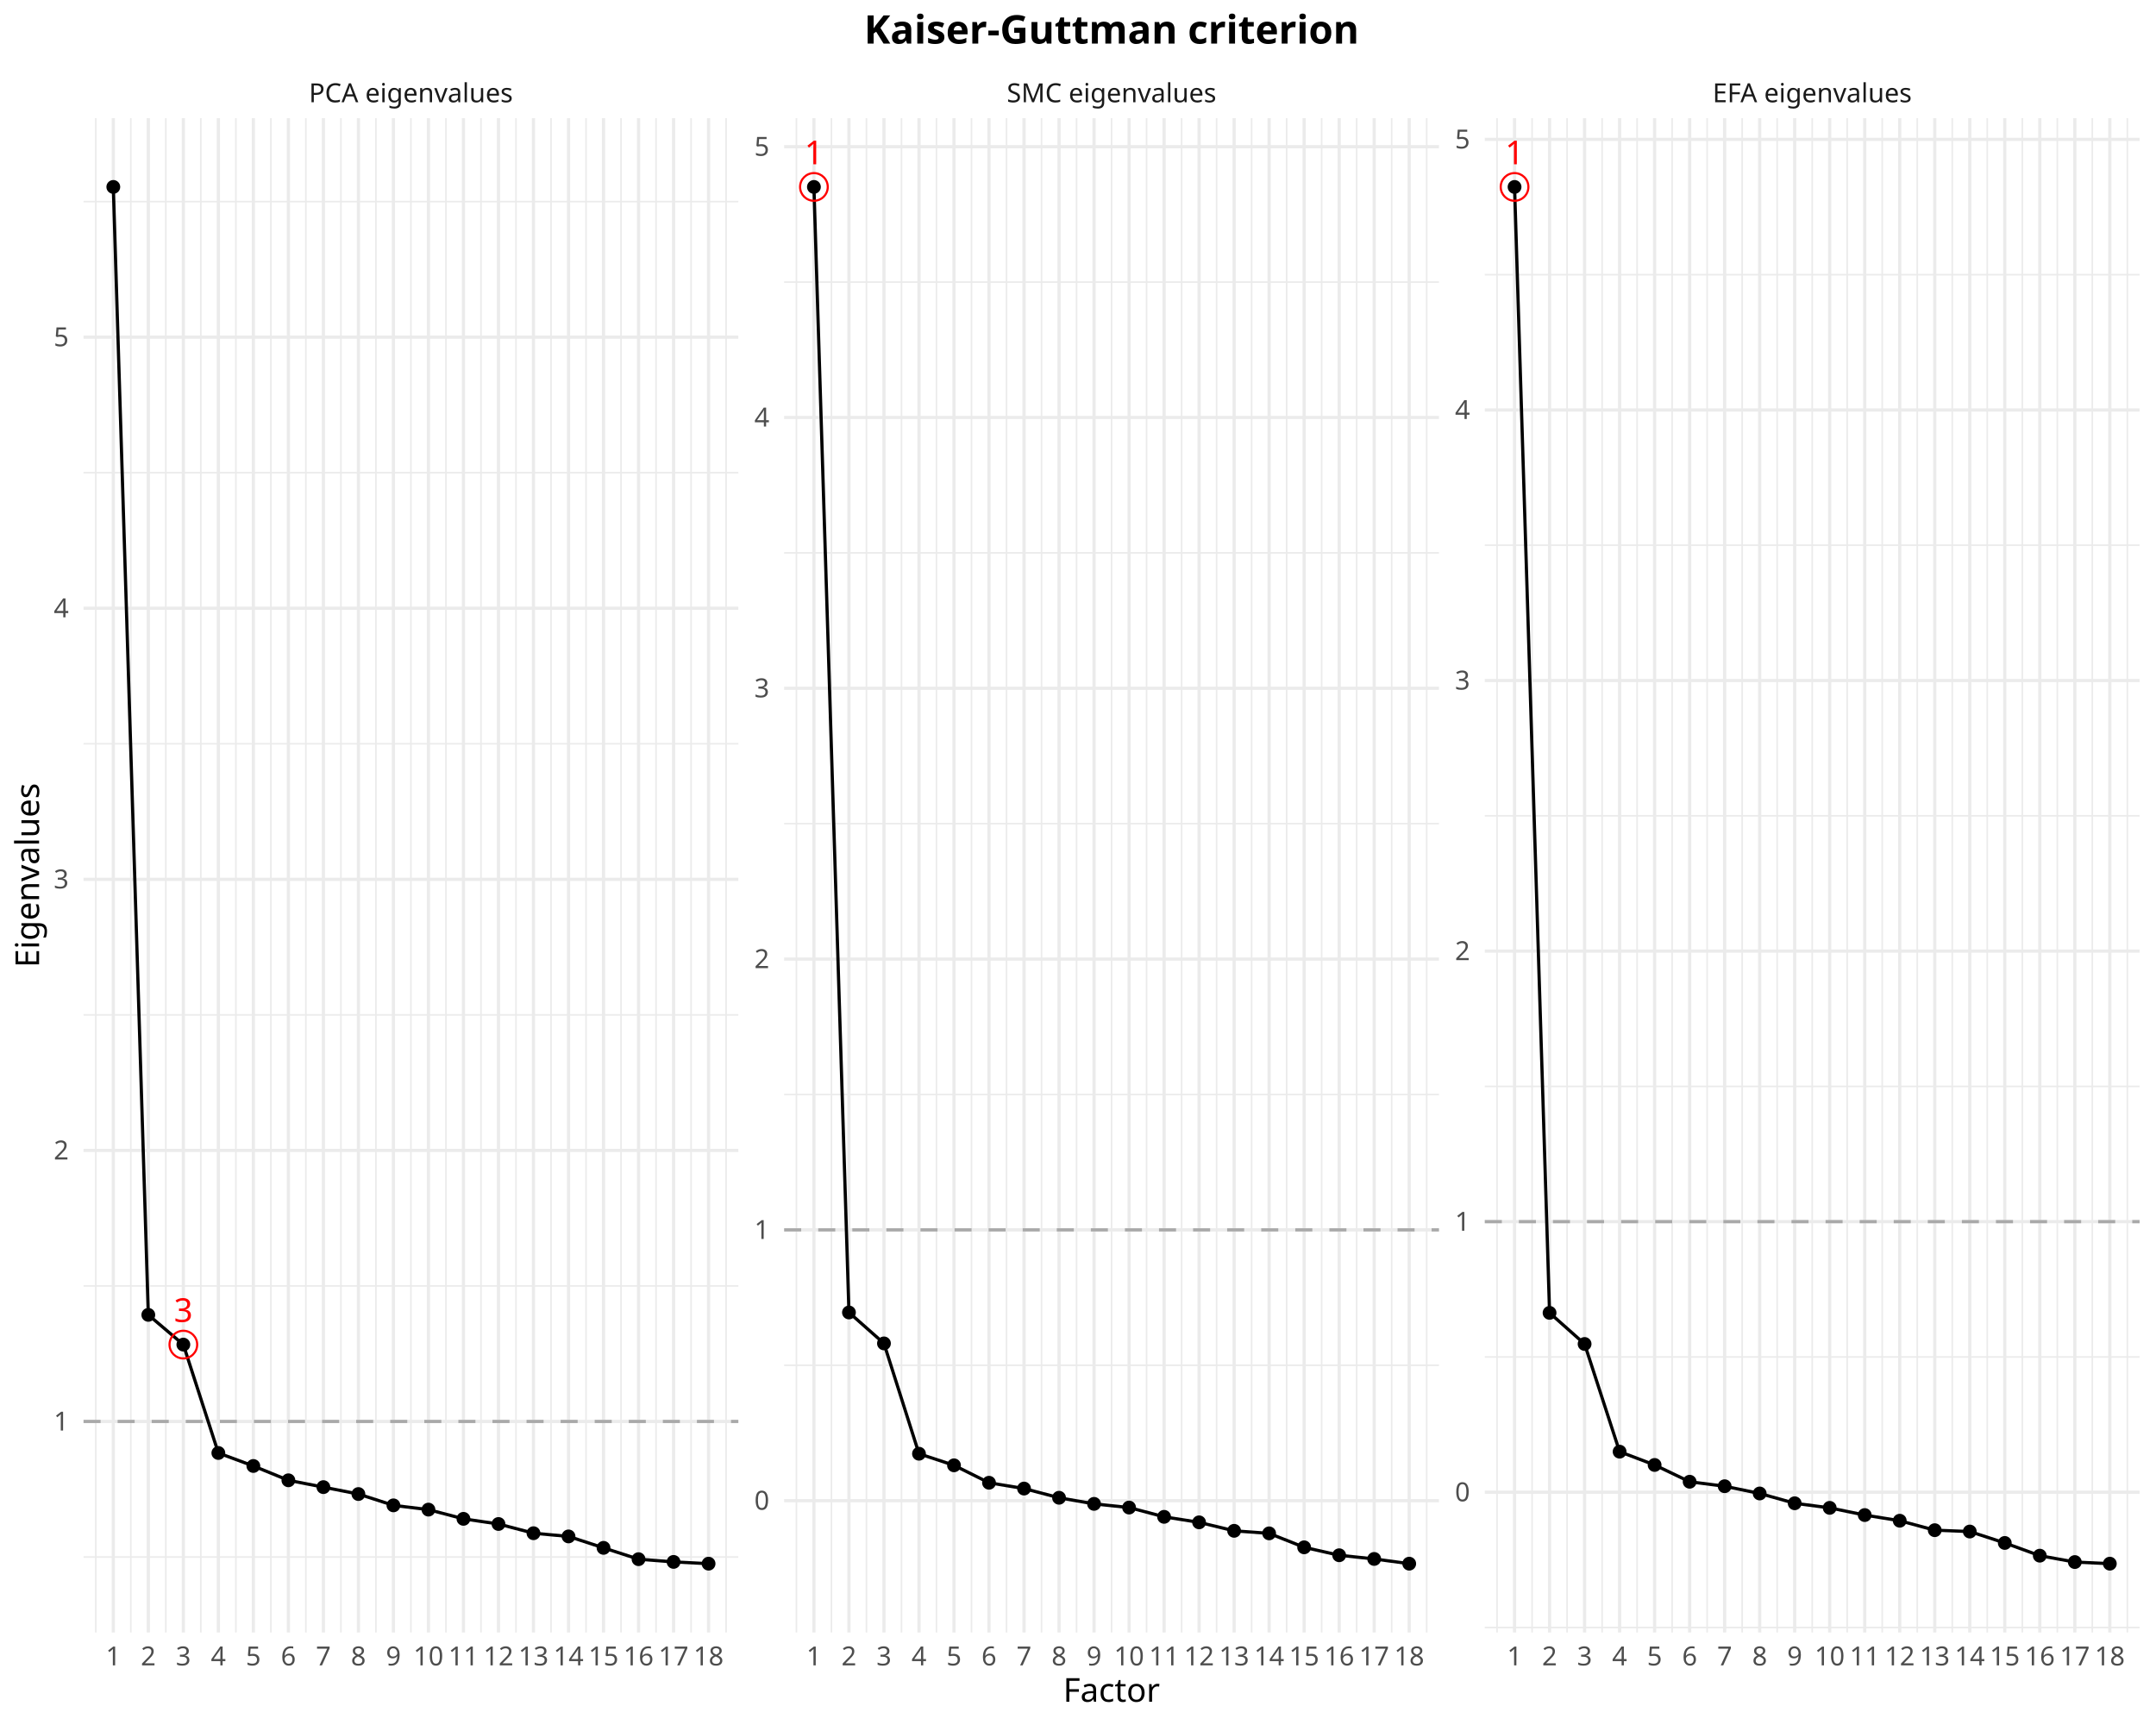
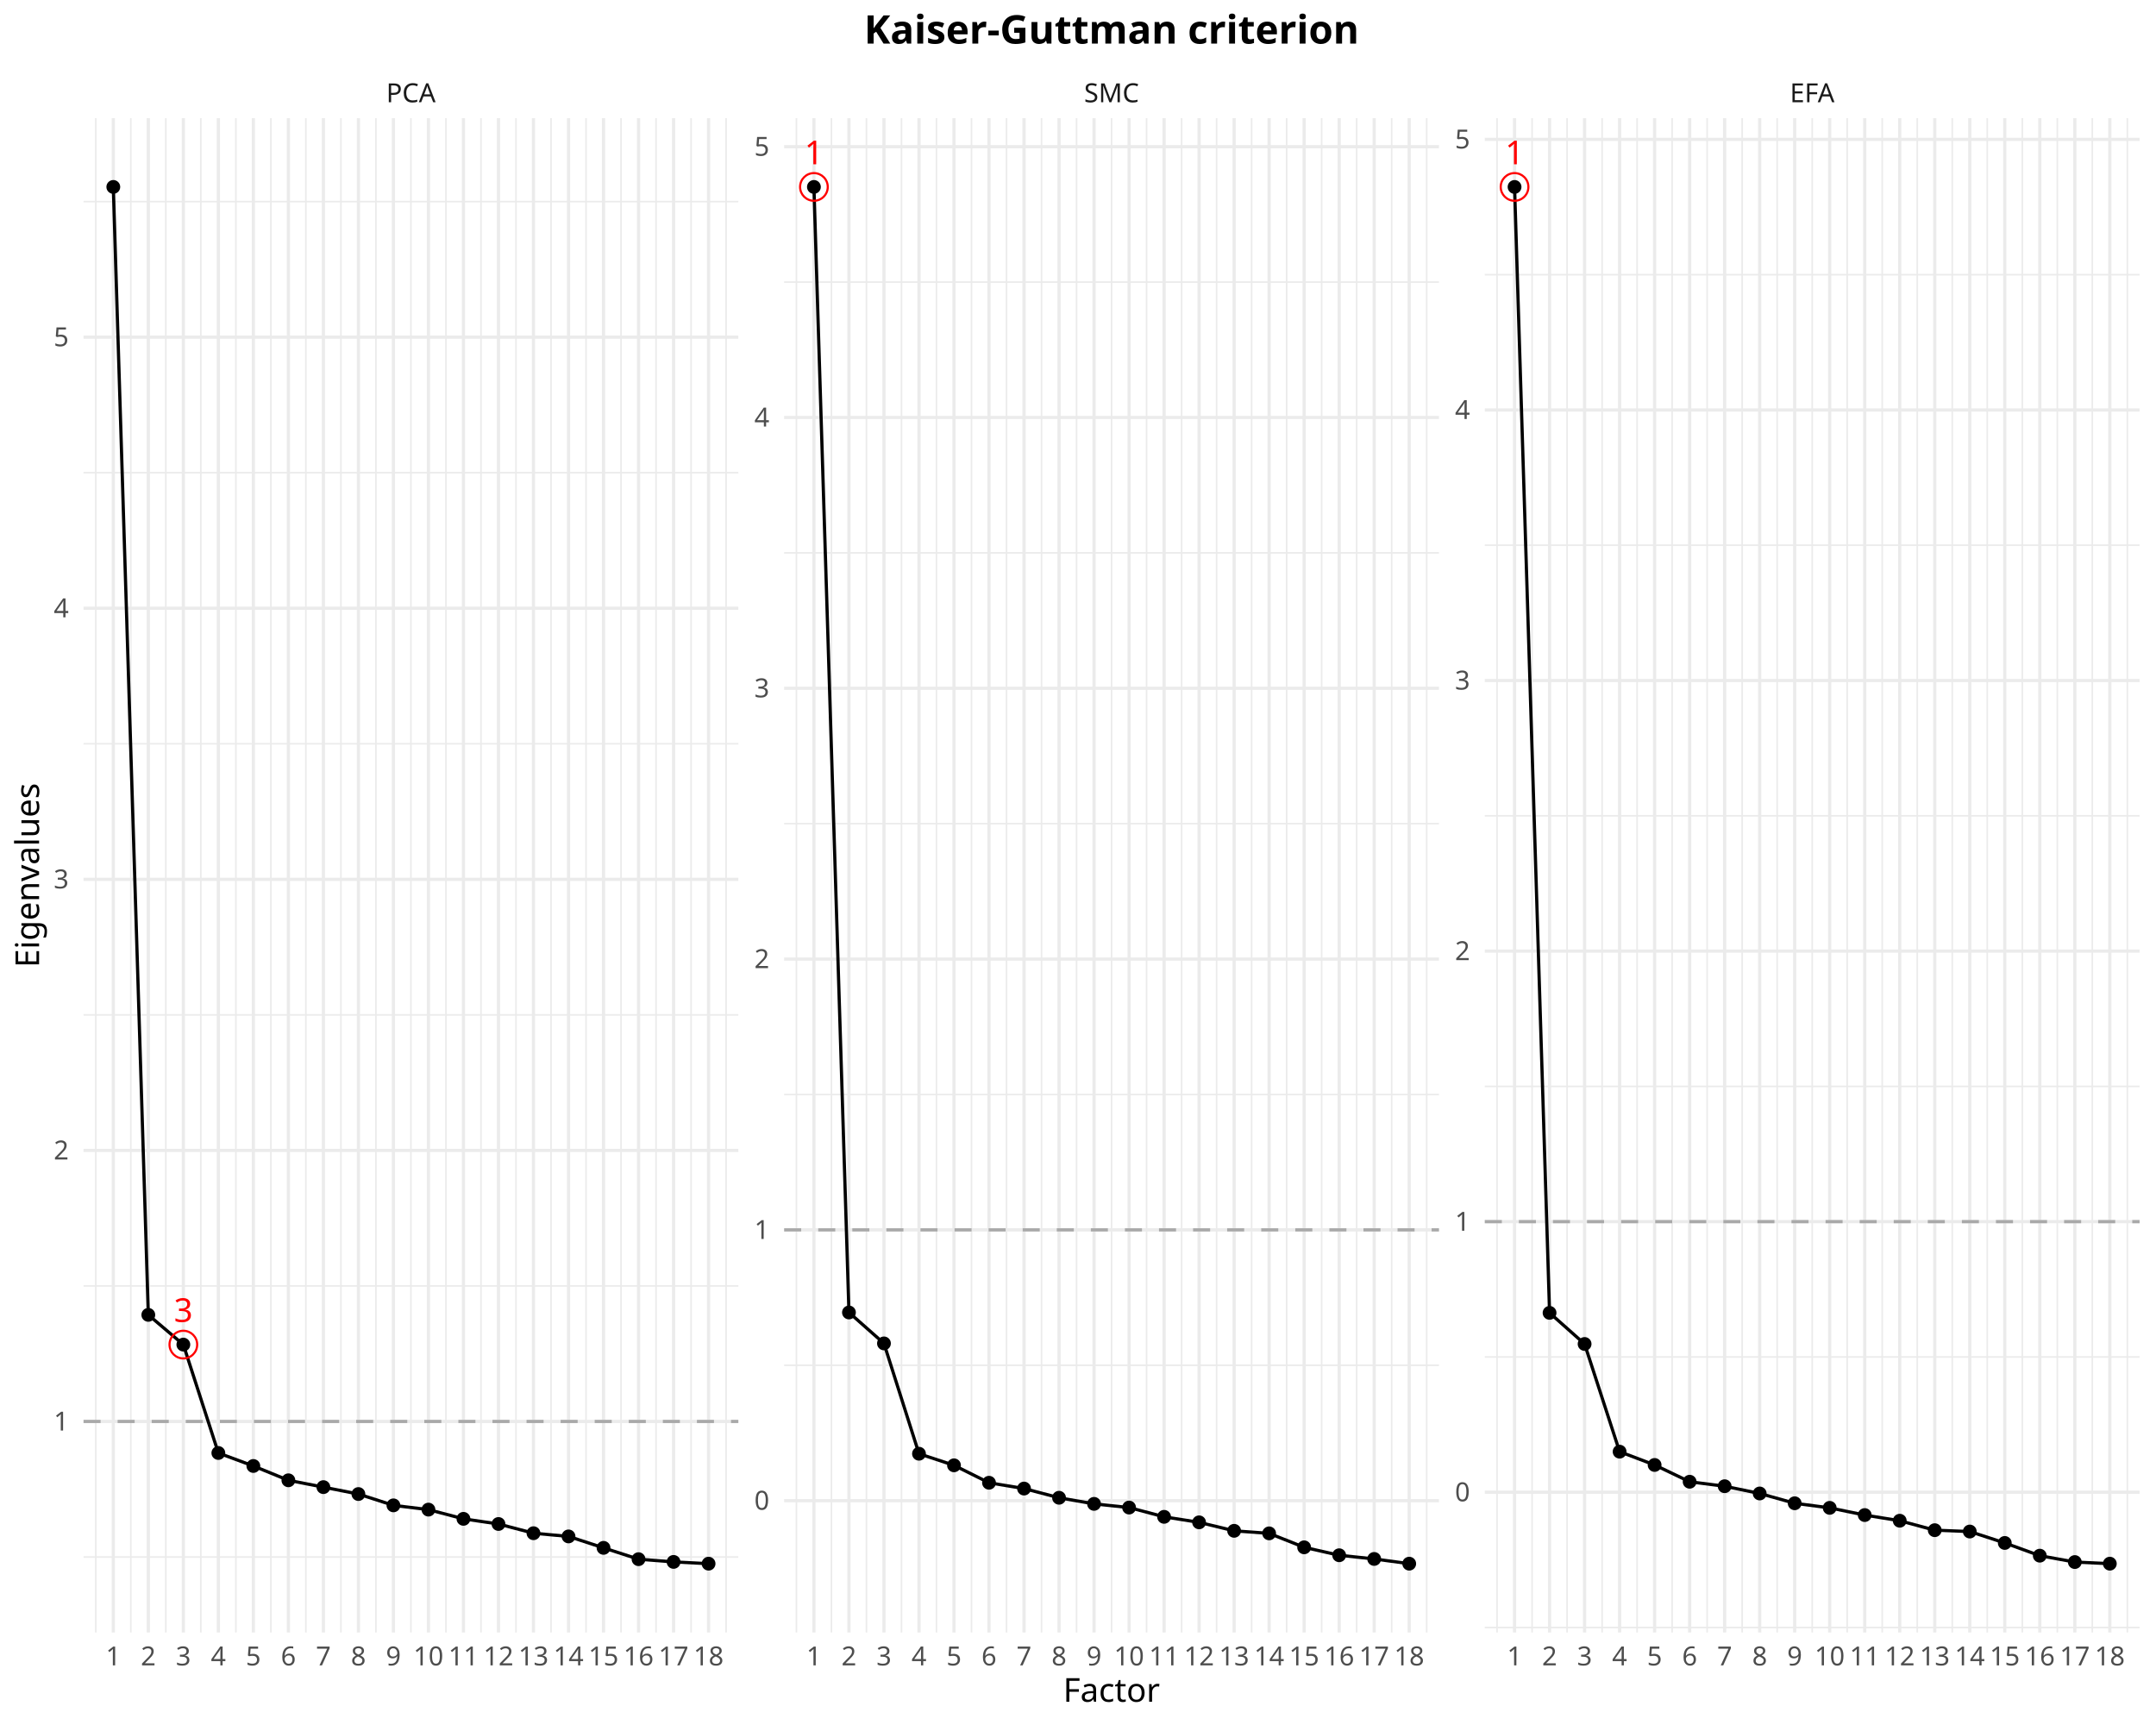
<svg xmlns="http://www.w3.org/2000/svg" class="svglite" data-engine-version="2.0" width="720.00pt" height="576.00pt" viewBox="0 0 720.00 576.00">
  <defs>
    <style type="text/css">
    .svglite line, .svglite polyline, .svglite polygon, .svglite path, .svglite rect, .svglite circle {
      fill: none;
      stroke: #000000;
      stroke-linecap: round;
      stroke-linejoin: round;
      stroke-miterlimit: 10.00;
    }
  </style>
  </defs>
  <rect width="100%" height="100%" style="stroke: none; fill: #FFFFFF;" />
  <defs>
    <clipPath id="cpMC4wMHw3MjAuMDB8MC4wMHw1NzYuMDA=">
      <rect x="0.00" y="0.00" width="720.00" height="576.00" />
    </clipPath>
  </defs>
  <g clip-path="url(#cpMC4wMHw3MjAuMDB8MC4wMHw1NzYuMDA=)">
    <rect x="-0" y="0.00" width="720.00" height="576.00" style="stroke-width: 1.07; stroke: none; fill: #FFFFFF;" />
  </g>
  <defs>
    <clipPath id="cpMjcuOTB8MjQ2LjU3fDM5LjQzfDU0NS4xMQ==">
      <rect x="27.90" y="39.43" width="218.67" height="505.68" />
    </clipPath>
  </defs>
  <g clip-path="url(#cpMjcuOTB8MjQ2LjU3fDM5LjQzfDU0NS4xMQ==)">
    <polyline points="27.90,519.91 246.57,519.91 " style="stroke-width: 0.53; stroke: #EBEBEB; stroke-linecap: butt;" />
    <polyline points="27.90,429.40 246.57,429.40 " style="stroke-width: 0.53; stroke: #EBEBEB; stroke-linecap: butt;" />
    <polyline points="27.90,338.88 246.57,338.88 " style="stroke-width: 0.53; stroke: #EBEBEB; stroke-linecap: butt;" />
    <polyline points="27.90,248.36 246.57,248.36 " style="stroke-width: 0.53; stroke: #EBEBEB; stroke-linecap: butt;" />
    <polyline points="27.90,157.84 246.57,157.84 " style="stroke-width: 0.53; stroke: #EBEBEB; stroke-linecap: butt;" />
    <polyline points="27.90,67.32 246.57,67.32 " style="stroke-width: 0.53; stroke: #EBEBEB; stroke-linecap: butt;" />
    <polyline points="31.99,545.11 31.99,39.43 " style="stroke-width: 0.53; stroke: #EBEBEB; stroke-linecap: butt;" />
    <polyline points="43.69,545.11 43.69,39.43 " style="stroke-width: 0.53; stroke: #EBEBEB; stroke-linecap: butt;" />
    <polyline points="55.38,545.11 55.38,39.43 " style="stroke-width: 0.53; stroke: #EBEBEB; stroke-linecap: butt;" />
    <polyline points="67.07,545.11 67.07,39.43 " style="stroke-width: 0.53; stroke: #EBEBEB; stroke-linecap: butt;" />
    <polyline points="78.77,545.11 78.77,39.43 " style="stroke-width: 0.53; stroke: #EBEBEB; stroke-linecap: butt;" />
    <polyline points="90.46,545.11 90.46,39.43 " style="stroke-width: 0.53; stroke: #EBEBEB; stroke-linecap: butt;" />
    <polyline points="102.15,545.11 102.15,39.43 " style="stroke-width: 0.53; stroke: #EBEBEB; stroke-linecap: butt;" />
    <polyline points="113.85,545.11 113.85,39.43 " style="stroke-width: 0.53; stroke: #EBEBEB; stroke-linecap: butt;" />
    <polyline points="125.54,545.11 125.54,39.43 " style="stroke-width: 0.53; stroke: #EBEBEB; stroke-linecap: butt;" />
    <polyline points="137.23,545.11 137.23,39.43 " style="stroke-width: 0.53; stroke: #EBEBEB; stroke-linecap: butt;" />
    <polyline points="148.93,545.11 148.93,39.43 " style="stroke-width: 0.53; stroke: #EBEBEB; stroke-linecap: butt;" />
    <polyline points="160.62,545.11 160.62,39.43 " style="stroke-width: 0.53; stroke: #EBEBEB; stroke-linecap: butt;" />
    <polyline points="172.31,545.11 172.31,39.43 " style="stroke-width: 0.53; stroke: #EBEBEB; stroke-linecap: butt;" />
    <polyline points="184.01,545.11 184.01,39.43 " style="stroke-width: 0.53; stroke: #EBEBEB; stroke-linecap: butt;" />
    <polyline points="195.70,545.11 195.70,39.43 " style="stroke-width: 0.53; stroke: #EBEBEB; stroke-linecap: butt;" />
    <polyline points="207.40,545.11 207.40,39.43 " style="stroke-width: 0.53; stroke: #EBEBEB; stroke-linecap: butt;" />
    <polyline points="219.09,545.11 219.09,39.43 " style="stroke-width: 0.53; stroke: #EBEBEB; stroke-linecap: butt;" />
    <polyline points="230.78,545.11 230.78,39.43 " style="stroke-width: 0.53; stroke: #EBEBEB; stroke-linecap: butt;" />
    <polyline points="242.48,545.11 242.48,39.43 " style="stroke-width: 0.53; stroke: #EBEBEB; stroke-linecap: butt;" />
    <polyline points="27.90,474.65 246.57,474.65 " style="stroke-width: 1.07; stroke: #EBEBEB; stroke-linecap: butt;" />
    <polyline points="27.90,384.14 246.57,384.14 " style="stroke-width: 1.07; stroke: #EBEBEB; stroke-linecap: butt;" />
    <polyline points="27.90,293.62 246.57,293.62 " style="stroke-width: 1.07; stroke: #EBEBEB; stroke-linecap: butt;" />
    <polyline points="27.90,203.10 246.57,203.10 " style="stroke-width: 1.07; stroke: #EBEBEB; stroke-linecap: butt;" />
    <polyline points="27.90,112.58 246.57,112.58 " style="stroke-width: 1.07; stroke: #EBEBEB; stroke-linecap: butt;" />
    <polyline points="37.84,545.11 37.84,39.43 " style="stroke-width: 1.07; stroke: #EBEBEB; stroke-linecap: butt;" />
    <polyline points="49.53,545.11 49.53,39.43 " style="stroke-width: 1.07; stroke: #EBEBEB; stroke-linecap: butt;" />
    <polyline points="61.23,545.11 61.23,39.43 " style="stroke-width: 1.07; stroke: #EBEBEB; stroke-linecap: butt;" />
    <polyline points="72.92,545.11 72.92,39.43 " style="stroke-width: 1.07; stroke: #EBEBEB; stroke-linecap: butt;" />
    <polyline points="84.61,545.11 84.61,39.43 " style="stroke-width: 1.07; stroke: #EBEBEB; stroke-linecap: butt;" />
    <polyline points="96.31,545.11 96.31,39.43 " style="stroke-width: 1.07; stroke: #EBEBEB; stroke-linecap: butt;" />
    <polyline points="108.00,545.11 108.00,39.43 " style="stroke-width: 1.07; stroke: #EBEBEB; stroke-linecap: butt;" />
    <polyline points="119.69,545.11 119.69,39.43 " style="stroke-width: 1.07; stroke: #EBEBEB; stroke-linecap: butt;" />
    <polyline points="131.39,545.11 131.39,39.43 " style="stroke-width: 1.07; stroke: #EBEBEB; stroke-linecap: butt;" />
    <polyline points="143.08,545.11 143.08,39.43 " style="stroke-width: 1.07; stroke: #EBEBEB; stroke-linecap: butt;" />
    <polyline points="154.77,545.11 154.77,39.43 " style="stroke-width: 1.07; stroke: #EBEBEB; stroke-linecap: butt;" />
    <polyline points="166.47,545.11 166.47,39.43 " style="stroke-width: 1.07; stroke: #EBEBEB; stroke-linecap: butt;" />
    <polyline points="178.16,545.11 178.16,39.43 " style="stroke-width: 1.07; stroke: #EBEBEB; stroke-linecap: butt;" />
    <polyline points="189.86,545.11 189.86,39.43 " style="stroke-width: 1.07; stroke: #EBEBEB; stroke-linecap: butt;" />
    <polyline points="201.55,545.11 201.55,39.43 " style="stroke-width: 1.07; stroke: #EBEBEB; stroke-linecap: butt;" />
    <polyline points="213.24,545.11 213.24,39.43 " style="stroke-width: 1.07; stroke: #EBEBEB; stroke-linecap: butt;" />
    <polyline points="224.94,545.11 224.94,39.43 " style="stroke-width: 1.07; stroke: #EBEBEB; stroke-linecap: butt;" />
    <polyline points="236.63,545.11 236.63,39.43 " style="stroke-width: 1.07; stroke: #EBEBEB; stroke-linecap: butt;" />
    <polyline points="37.84,62.42 49.53,439.05 61.23,448.98 72.92,485.17 84.61,489.51 96.31,494.29 108.00,496.57 119.69,498.88 131.39,502.66 143.08,504.08 154.77,507.16 166.47,508.88 178.16,511.96 189.86,513.03 201.55,516.85 213.24,520.63 224.94,521.54 236.63,522.13 " style="stroke-width: 1.07; stroke-linecap: butt;" />
    <circle cx="37.84" cy="62.42" r="1.95" style="stroke-width: 0.71; fill: #000000;" />
    <circle cx="49.53" cy="439.05" r="1.95" style="stroke-width: 0.71; fill: #000000;" />
    <circle cx="61.23" cy="448.98" r="1.95" style="stroke-width: 0.71; fill: #000000;" />
    <circle cx="72.92" cy="485.17" r="1.95" style="stroke-width: 0.71; fill: #000000;" />
    <circle cx="84.61" cy="489.51" r="1.95" style="stroke-width: 0.71; fill: #000000;" />
    <circle cx="96.31" cy="494.29" r="1.95" style="stroke-width: 0.71; fill: #000000;" />
    <circle cx="108.00" cy="496.57" r="1.95" style="stroke-width: 0.71; fill: #000000;" />
    <circle cx="119.69" cy="498.88" r="1.95" style="stroke-width: 0.71; fill: #000000;" />
    <circle cx="131.39" cy="502.66" r="1.95" style="stroke-width: 0.71; fill: #000000;" />
    <circle cx="143.08" cy="504.08" r="1.95" style="stroke-width: 0.71; fill: #000000;" />
    <circle cx="154.77" cy="507.16" r="1.95" style="stroke-width: 0.71; fill: #000000;" />
    <circle cx="166.47" cy="508.88" r="1.95" style="stroke-width: 0.71; fill: #000000;" />
    <circle cx="178.16" cy="511.96" r="1.95" style="stroke-width: 0.71; fill: #000000;" />
    <circle cx="189.86" cy="513.03" r="1.95" style="stroke-width: 0.71; fill: #000000;" />
    <circle cx="201.55" cy="516.85" r="1.95" style="stroke-width: 0.71; fill: #000000;" />
    <circle cx="213.24" cy="520.63" r="1.95" style="stroke-width: 0.71; fill: #000000;" />
    <circle cx="224.94" cy="521.54" r="1.95" style="stroke-width: 0.71; fill: #000000;" />
    <circle cx="236.63" cy="522.13" r="1.95" style="stroke-width: 0.71; fill: #000000;" />
    <line x1="27.90" y1="474.65" x2="246.57" y2="474.65" style="stroke-width: 1.07; stroke: #A9A9A9; stroke-dasharray: 5.69,5.69; stroke-linecap: butt;" />
    <circle cx="61.23" cy="448.98" r="4.62" style="stroke-width: 0.71; stroke: #FF0000;" />
    <text x="61.23" y="441.41" text-anchor="middle" style="font-size: 11.00px; fill: #FF0000; font-family: sans;" textLength="6.12px" lengthAdjust="spacingAndGlyphs">3</text>
  </g>
  <g clip-path="url(#cpMC4wMHw3MjAuMDB8MC4wMHw1NzYuMDA=)">
</g>
  <defs>
    <clipPath id="cpMjYxLjg3fDQ4MC41NHwzOS40M3w1NDUuMTE=">
      <rect x="261.87" y="39.43" width="218.67" height="505.68" />
    </clipPath>
  </defs>
  <g clip-path="url(#cpMjYxLjg3fDQ4MC41NHwzOS40M3w1NDUuMTE=)">
    <polyline points="261.87,455.88 480.54,455.88 " style="stroke-width: 0.53; stroke: #EBEBEB; stroke-linecap: butt;" />
    <polyline points="261.87,365.46 480.54,365.46 " style="stroke-width: 0.53; stroke: #EBEBEB; stroke-linecap: butt;" />
    <polyline points="261.87,275.03 480.54,275.03 " style="stroke-width: 0.53; stroke: #EBEBEB; stroke-linecap: butt;" />
    <polyline points="261.87,184.61 480.54,184.61 " style="stroke-width: 0.53; stroke: #EBEBEB; stroke-linecap: butt;" />
    <polyline points="261.87,94.19 480.54,94.19 " style="stroke-width: 0.53; stroke: #EBEBEB; stroke-linecap: butt;" />
    <polyline points="265.97,545.11 265.97,39.43 " style="stroke-width: 0.53; stroke: #EBEBEB; stroke-linecap: butt;" />
    <polyline points="277.66,545.11 277.66,39.43 " style="stroke-width: 0.53; stroke: #EBEBEB; stroke-linecap: butt;" />
    <polyline points="289.35,545.11 289.35,39.43 " style="stroke-width: 0.53; stroke: #EBEBEB; stroke-linecap: butt;" />
    <polyline points="301.05,545.11 301.05,39.43 " style="stroke-width: 0.53; stroke: #EBEBEB; stroke-linecap: butt;" />
    <polyline points="312.74,545.11 312.74,39.43 " style="stroke-width: 0.53; stroke: #EBEBEB; stroke-linecap: butt;" />
    <polyline points="324.44,545.11 324.44,39.43 " style="stroke-width: 0.53; stroke: #EBEBEB; stroke-linecap: butt;" />
    <polyline points="336.13,545.11 336.13,39.43 " style="stroke-width: 0.53; stroke: #EBEBEB; stroke-linecap: butt;" />
    <polyline points="347.82,545.11 347.82,39.43 " style="stroke-width: 0.53; stroke: #EBEBEB; stroke-linecap: butt;" />
    <polyline points="359.52,545.11 359.52,39.43 " style="stroke-width: 0.53; stroke: #EBEBEB; stroke-linecap: butt;" />
    <polyline points="371.21,545.11 371.21,39.43 " style="stroke-width: 0.53; stroke: #EBEBEB; stroke-linecap: butt;" />
    <polyline points="382.90,545.11 382.90,39.43 " style="stroke-width: 0.53; stroke: #EBEBEB; stroke-linecap: butt;" />
    <polyline points="394.60,545.11 394.60,39.43 " style="stroke-width: 0.53; stroke: #EBEBEB; stroke-linecap: butt;" />
    <polyline points="406.29,545.11 406.29,39.43 " style="stroke-width: 0.53; stroke: #EBEBEB; stroke-linecap: butt;" />
    <polyline points="417.98,545.11 417.98,39.43 " style="stroke-width: 0.53; stroke: #EBEBEB; stroke-linecap: butt;" />
    <polyline points="429.68,545.11 429.68,39.43 " style="stroke-width: 0.53; stroke: #EBEBEB; stroke-linecap: butt;" />
    <polyline points="441.37,545.11 441.37,39.43 " style="stroke-width: 0.53; stroke: #EBEBEB; stroke-linecap: butt;" />
    <polyline points="453.06,545.11 453.06,39.43 " style="stroke-width: 0.53; stroke: #EBEBEB; stroke-linecap: butt;" />
    <polyline points="464.76,545.11 464.76,39.43 " style="stroke-width: 0.53; stroke: #EBEBEB; stroke-linecap: butt;" />
    <polyline points="476.45,545.11 476.45,39.43 " style="stroke-width: 0.53; stroke: #EBEBEB; stroke-linecap: butt;" />
    <polyline points="261.87,501.09 480.54,501.09 " style="stroke-width: 1.07; stroke: #EBEBEB; stroke-linecap: butt;" />
    <polyline points="261.87,410.67 480.54,410.67 " style="stroke-width: 1.07; stroke: #EBEBEB; stroke-linecap: butt;" />
    <polyline points="261.87,320.25 480.54,320.25 " style="stroke-width: 1.07; stroke: #EBEBEB; stroke-linecap: butt;" />
    <polyline points="261.87,229.82 480.54,229.82 " style="stroke-width: 1.07; stroke: #EBEBEB; stroke-linecap: butt;" />
    <polyline points="261.87,139.40 480.54,139.40 " style="stroke-width: 1.07; stroke: #EBEBEB; stroke-linecap: butt;" />
    <polyline points="261.87,48.98 480.54,48.98 " style="stroke-width: 1.07; stroke: #EBEBEB; stroke-linecap: butt;" />
    <polyline points="271.81,545.11 271.81,39.43 " style="stroke-width: 1.07; stroke: #EBEBEB; stroke-linecap: butt;" />
    <polyline points="283.51,545.11 283.51,39.43 " style="stroke-width: 1.07; stroke: #EBEBEB; stroke-linecap: butt;" />
    <polyline points="295.20,545.11 295.20,39.43 " style="stroke-width: 1.07; stroke: #EBEBEB; stroke-linecap: butt;" />
    <polyline points="306.90,545.11 306.90,39.43 " style="stroke-width: 1.07; stroke: #EBEBEB; stroke-linecap: butt;" />
    <polyline points="318.59,545.11 318.59,39.43 " style="stroke-width: 1.07; stroke: #EBEBEB; stroke-linecap: butt;" />
    <polyline points="330.28,545.11 330.28,39.43 " style="stroke-width: 1.07; stroke: #EBEBEB; stroke-linecap: butt;" />
    <polyline points="341.98,545.11 341.98,39.43 " style="stroke-width: 1.07; stroke: #EBEBEB; stroke-linecap: butt;" />
    <polyline points="353.67,545.11 353.67,39.43 " style="stroke-width: 1.07; stroke: #EBEBEB; stroke-linecap: butt;" />
    <polyline points="365.36,545.11 365.36,39.43 " style="stroke-width: 1.07; stroke: #EBEBEB; stroke-linecap: butt;" />
    <polyline points="377.06,545.11 377.06,39.43 " style="stroke-width: 1.07; stroke: #EBEBEB; stroke-linecap: butt;" />
    <polyline points="388.75,545.11 388.75,39.43 " style="stroke-width: 1.07; stroke: #EBEBEB; stroke-linecap: butt;" />
    <polyline points="400.44,545.11 400.44,39.43 " style="stroke-width: 1.07; stroke: #EBEBEB; stroke-linecap: butt;" />
    <polyline points="412.14,545.11 412.14,39.43 " style="stroke-width: 1.07; stroke: #EBEBEB; stroke-linecap: butt;" />
    <polyline points="423.83,545.11 423.83,39.43 " style="stroke-width: 1.07; stroke: #EBEBEB; stroke-linecap: butt;" />
    <polyline points="435.52,545.11 435.52,39.43 " style="stroke-width: 1.07; stroke: #EBEBEB; stroke-linecap: butt;" />
    <polyline points="447.22,545.11 447.22,39.43 " style="stroke-width: 1.07; stroke: #EBEBEB; stroke-linecap: butt;" />
    <polyline points="458.91,545.11 458.91,39.43 " style="stroke-width: 1.07; stroke: #EBEBEB; stroke-linecap: butt;" />
    <polyline points="470.61,545.11 470.61,39.43 " style="stroke-width: 1.07; stroke: #EBEBEB; stroke-linecap: butt;" />
    <polyline points="271.81,62.42 283.51,438.25 295.20,448.58 306.90,485.42 318.59,489.29 330.28,495.11 341.98,497.05 353.67,500.12 365.36,502.16 377.06,503.39 388.75,506.49 400.44,508.33 412.14,511.16 423.83,512.01 435.52,516.67 447.22,519.32 458.91,520.55 470.61,522.13 " style="stroke-width: 1.07; stroke-linecap: butt;" />
    <circle cx="271.81" cy="62.42" r="1.95" style="stroke-width: 0.71; fill: #000000;" />
    <circle cx="283.51" cy="438.25" r="1.95" style="stroke-width: 0.71; fill: #000000;" />
    <circle cx="295.20" cy="448.58" r="1.95" style="stroke-width: 0.71; fill: #000000;" />
    <circle cx="306.90" cy="485.42" r="1.95" style="stroke-width: 0.71; fill: #000000;" />
    <circle cx="318.59" cy="489.29" r="1.95" style="stroke-width: 0.71; fill: #000000;" />
    <circle cx="330.28" cy="495.11" r="1.95" style="stroke-width: 0.71; fill: #000000;" />
    <circle cx="341.98" cy="497.05" r="1.95" style="stroke-width: 0.71; fill: #000000;" />
    <circle cx="353.67" cy="500.12" r="1.95" style="stroke-width: 0.71; fill: #000000;" />
    <circle cx="365.36" cy="502.16" r="1.95" style="stroke-width: 0.71; fill: #000000;" />
    <circle cx="377.06" cy="503.39" r="1.95" style="stroke-width: 0.71; fill: #000000;" />
    <circle cx="388.75" cy="506.49" r="1.95" style="stroke-width: 0.71; fill: #000000;" />
    <circle cx="400.44" cy="508.33" r="1.95" style="stroke-width: 0.71; fill: #000000;" />
    <circle cx="412.14" cy="511.16" r="1.95" style="stroke-width: 0.71; fill: #000000;" />
    <circle cx="423.83" cy="512.01" r="1.95" style="stroke-width: 0.71; fill: #000000;" />
    <circle cx="435.52" cy="516.67" r="1.95" style="stroke-width: 0.71; fill: #000000;" />
    <circle cx="447.22" cy="519.32" r="1.95" style="stroke-width: 0.71; fill: #000000;" />
    <circle cx="458.91" cy="520.55" r="1.95" style="stroke-width: 0.71; fill: #000000;" />
    <circle cx="470.61" cy="522.13" r="1.95" style="stroke-width: 0.71; fill: #000000;" />
    <line x1="261.87" y1="410.67" x2="480.54" y2="410.67" style="stroke-width: 1.07; stroke: #A9A9A9; stroke-dasharray: 5.69,5.69; stroke-linecap: butt;" />
    <circle cx="271.81" cy="62.42" r="4.62" style="stroke-width: 0.71; stroke: #FF0000;" />
    <text x="271.81" y="54.85" text-anchor="middle" style="font-size: 11.00px; fill: #FF0000; font-family: sans;" textLength="6.12px" lengthAdjust="spacingAndGlyphs">1</text>
  </g>
  <g clip-path="url(#cpMC4wMHw3MjAuMDB8MC4wMHw1NzYuMDA=)">
</g>
  <defs>
    <clipPath id="cpNDk1Ljg1fDcxNC41MnwzOS40M3w1NDUuMTE=">
      <rect x="495.85" y="39.43" width="218.67" height="505.68" />
    </clipPath>
  </defs>
  <g clip-path="url(#cpNDk1Ljg1fDcxNC41MnwzOS40M3w1NDUuMTE=)">
    <polyline points="495.85,543.45 714.52,543.45 " style="stroke-width: 0.53; stroke: #EBEBEB; stroke-linecap: butt;" />
    <polyline points="495.85,453.10 714.52,453.10 " style="stroke-width: 0.53; stroke: #EBEBEB; stroke-linecap: butt;" />
    <polyline points="495.85,362.76 714.52,362.76 " style="stroke-width: 0.53; stroke: #EBEBEB; stroke-linecap: butt;" />
    <polyline points="495.85,272.41 714.52,272.41 " style="stroke-width: 0.53; stroke: #EBEBEB; stroke-linecap: butt;" />
    <polyline points="495.85,182.06 714.52,182.06 " style="stroke-width: 0.53; stroke: #EBEBEB; stroke-linecap: butt;" />
    <polyline points="495.85,91.72 714.52,91.72 " style="stroke-width: 0.53; stroke: #EBEBEB; stroke-linecap: butt;" />
    <polyline points="499.94,545.11 499.94,39.43 " style="stroke-width: 0.53; stroke: #EBEBEB; stroke-linecap: butt;" />
    <polyline points="511.64,545.11 511.64,39.43 " style="stroke-width: 0.53; stroke: #EBEBEB; stroke-linecap: butt;" />
    <polyline points="523.33,545.11 523.33,39.43 " style="stroke-width: 0.53; stroke: #EBEBEB; stroke-linecap: butt;" />
    <polyline points="535.02,545.11 535.02,39.43 " style="stroke-width: 0.53; stroke: #EBEBEB; stroke-linecap: butt;" />
    <polyline points="546.72,545.11 546.72,39.43 " style="stroke-width: 0.53; stroke: #EBEBEB; stroke-linecap: butt;" />
    <polyline points="558.41,545.11 558.41,39.43 " style="stroke-width: 0.53; stroke: #EBEBEB; stroke-linecap: butt;" />
    <polyline points="570.10,545.11 570.10,39.43 " style="stroke-width: 0.53; stroke: #EBEBEB; stroke-linecap: butt;" />
    <polyline points="581.80,545.11 581.80,39.43 " style="stroke-width: 0.53; stroke: #EBEBEB; stroke-linecap: butt;" />
    <polyline points="593.49,545.11 593.49,39.43 " style="stroke-width: 0.53; stroke: #EBEBEB; stroke-linecap: butt;" />
    <polyline points="605.19,545.11 605.19,39.43 " style="stroke-width: 0.53; stroke: #EBEBEB; stroke-linecap: butt;" />
    <polyline points="616.88,545.11 616.88,39.43 " style="stroke-width: 0.53; stroke: #EBEBEB; stroke-linecap: butt;" />
    <polyline points="628.57,545.11 628.57,39.43 " style="stroke-width: 0.53; stroke: #EBEBEB; stroke-linecap: butt;" />
    <polyline points="640.27,545.11 640.27,39.43 " style="stroke-width: 0.53; stroke: #EBEBEB; stroke-linecap: butt;" />
    <polyline points="651.96,545.11 651.96,39.43 " style="stroke-width: 0.53; stroke: #EBEBEB; stroke-linecap: butt;" />
    <polyline points="663.65,545.11 663.65,39.43 " style="stroke-width: 0.53; stroke: #EBEBEB; stroke-linecap: butt;" />
    <polyline points="675.35,545.11 675.35,39.43 " style="stroke-width: 0.53; stroke: #EBEBEB; stroke-linecap: butt;" />
    <polyline points="687.04,545.11 687.04,39.43 " style="stroke-width: 0.53; stroke: #EBEBEB; stroke-linecap: butt;" />
    <polyline points="698.73,545.11 698.73,39.43 " style="stroke-width: 0.53; stroke: #EBEBEB; stroke-linecap: butt;" />
    <polyline points="710.43,545.11 710.43,39.43 " style="stroke-width: 0.53; stroke: #EBEBEB; stroke-linecap: butt;" />
    <polyline points="495.85,498.27 714.52,498.27 " style="stroke-width: 1.07; stroke: #EBEBEB; stroke-linecap: butt;" />
    <polyline points="495.85,407.93 714.52,407.93 " style="stroke-width: 1.07; stroke: #EBEBEB; stroke-linecap: butt;" />
    <polyline points="495.85,317.58 714.52,317.58 " style="stroke-width: 1.07; stroke: #EBEBEB; stroke-linecap: butt;" />
    <polyline points="495.85,227.24 714.52,227.24 " style="stroke-width: 1.07; stroke: #EBEBEB; stroke-linecap: butt;" />
    <polyline points="495.85,136.89 714.52,136.89 " style="stroke-width: 1.07; stroke: #EBEBEB; stroke-linecap: butt;" />
    <polyline points="495.85,46.54 714.52,46.54 " style="stroke-width: 1.07; stroke: #EBEBEB; stroke-linecap: butt;" />
    <polyline points="505.79,545.11 505.79,39.43 " style="stroke-width: 1.07; stroke: #EBEBEB; stroke-linecap: butt;" />
    <polyline points="517.48,545.11 517.48,39.43 " style="stroke-width: 1.07; stroke: #EBEBEB; stroke-linecap: butt;" />
    <polyline points="529.18,545.11 529.18,39.43 " style="stroke-width: 1.07; stroke: #EBEBEB; stroke-linecap: butt;" />
    <polyline points="540.87,545.11 540.87,39.43 " style="stroke-width: 1.07; stroke: #EBEBEB; stroke-linecap: butt;" />
    <polyline points="552.56,545.11 552.56,39.43 " style="stroke-width: 1.07; stroke: #EBEBEB; stroke-linecap: butt;" />
    <polyline points="564.26,545.11 564.26,39.43 " style="stroke-width: 1.07; stroke: #EBEBEB; stroke-linecap: butt;" />
    <polyline points="575.95,545.11 575.95,39.43 " style="stroke-width: 1.07; stroke: #EBEBEB; stroke-linecap: butt;" />
    <polyline points="587.65,545.11 587.65,39.43 " style="stroke-width: 1.07; stroke: #EBEBEB; stroke-linecap: butt;" />
    <polyline points="599.34,545.11 599.34,39.43 " style="stroke-width: 1.07; stroke: #EBEBEB; stroke-linecap: butt;" />
    <polyline points="611.03,545.11 611.03,39.43 " style="stroke-width: 1.07; stroke: #EBEBEB; stroke-linecap: butt;" />
    <polyline points="622.73,545.11 622.73,39.43 " style="stroke-width: 1.07; stroke: #EBEBEB; stroke-linecap: butt;" />
    <polyline points="634.42,545.11 634.42,39.43 " style="stroke-width: 1.07; stroke: #EBEBEB; stroke-linecap: butt;" />
    <polyline points="646.11,545.11 646.11,39.43 " style="stroke-width: 1.07; stroke: #EBEBEB; stroke-linecap: butt;" />
    <polyline points="657.81,545.11 657.81,39.43 " style="stroke-width: 1.07; stroke: #EBEBEB; stroke-linecap: butt;" />
    <polyline points="669.50,545.11 669.50,39.43 " style="stroke-width: 1.07; stroke: #EBEBEB; stroke-linecap: butt;" />
    <polyline points="681.19,545.11 681.19,39.43 " style="stroke-width: 1.07; stroke: #EBEBEB; stroke-linecap: butt;" />
    <polyline points="692.89,545.11 692.89,39.43 " style="stroke-width: 1.07; stroke: #EBEBEB; stroke-linecap: butt;" />
    <polyline points="704.58,545.11 704.58,39.43 " style="stroke-width: 1.07; stroke: #EBEBEB; stroke-linecap: butt;" />
    <polyline points="505.79,62.42 517.48,438.38 529.18,448.77 540.87,484.73 552.56,489.17 564.26,494.77 575.95,496.27 587.65,498.69 599.34,501.96 611.03,503.49 622.73,505.90 634.42,507.79 646.11,510.95 657.81,511.40 669.50,515.21 681.19,519.46 692.89,521.59 704.58,522.13 " style="stroke-width: 1.07; stroke-linecap: butt;" />
    <circle cx="505.79" cy="62.42" r="1.95" style="stroke-width: 0.71; fill: #000000;" />
    <circle cx="517.48" cy="438.38" r="1.95" style="stroke-width: 0.71; fill: #000000;" />
    <circle cx="529.18" cy="448.77" r="1.95" style="stroke-width: 0.71; fill: #000000;" />
    <circle cx="540.87" cy="484.73" r="1.95" style="stroke-width: 0.71; fill: #000000;" />
    <circle cx="552.56" cy="489.17" r="1.95" style="stroke-width: 0.71; fill: #000000;" />
    <circle cx="564.26" cy="494.77" r="1.95" style="stroke-width: 0.71; fill: #000000;" />
    <circle cx="575.95" cy="496.27" r="1.95" style="stroke-width: 0.71; fill: #000000;" />
    <circle cx="587.65" cy="498.69" r="1.95" style="stroke-width: 0.71; fill: #000000;" />
    <circle cx="599.34" cy="501.96" r="1.95" style="stroke-width: 0.71; fill: #000000;" />
    <circle cx="611.03" cy="503.49" r="1.95" style="stroke-width: 0.71; fill: #000000;" />
    <circle cx="622.73" cy="505.90" r="1.95" style="stroke-width: 0.71; fill: #000000;" />
    <circle cx="634.42" cy="507.79" r="1.95" style="stroke-width: 0.71; fill: #000000;" />
    <circle cx="646.11" cy="510.95" r="1.95" style="stroke-width: 0.71; fill: #000000;" />
    <circle cx="657.81" cy="511.40" r="1.95" style="stroke-width: 0.71; fill: #000000;" />
    <circle cx="669.50" cy="515.21" r="1.95" style="stroke-width: 0.71; fill: #000000;" />
    <circle cx="681.19" cy="519.46" r="1.95" style="stroke-width: 0.71; fill: #000000;" />
    <circle cx="692.89" cy="521.59" r="1.95" style="stroke-width: 0.71; fill: #000000;" />
    <circle cx="704.58" cy="522.13" r="1.95" style="stroke-width: 0.71; fill: #000000;" />
    <line x1="495.85" y1="407.93" x2="714.52" y2="407.93" style="stroke-width: 1.07; stroke: #A9A9A9; stroke-dasharray: 5.69,5.69; stroke-linecap: butt;" />
    <circle cx="505.79" cy="62.42" r="4.62" style="stroke-width: 0.71; stroke: #FF0000;" />
    <text x="505.79" y="54.85" text-anchor="middle" style="font-size: 11.00px; fill: #FF0000; font-family: sans;" textLength="6.12px" lengthAdjust="spacingAndGlyphs">1</text>
  </g>
  <g clip-path="url(#cpMC4wMHw3MjAuMDB8MC4wMHw1NzYuMDA=)">
</g>
  <defs>
    <clipPath id="cpMjcuOTB8MjQ2LjU3fDIyLjc4fDM5LjQz">
      <rect x="27.90" y="22.78" width="218.67" height="16.65" />
    </clipPath>
  </defs>
  <g clip-path="url(#cpMjcuOTB8MjQ2LjU3fDIyLjc4fDM5LjQz)">
-     <text x="137.23" y="34.14" text-anchor="middle" style="font-size: 8.80px; fill: #1A1A1A; font-family: sans;" textLength="67.52px" lengthAdjust="spacingAndGlyphs">PCA eigenvalues</text>
+     <text x="137.23" y="34.14" text-anchor="middle" style="font-size: 8.80px; fill: #1A1A1A; font-family: sans;" textLength="18.10px" lengthAdjust="spacingAndGlyphs">PCA</text>
  </g>
  <g clip-path="url(#cpMC4wMHw3MjAuMDB8MC4wMHw1NzYuMDA=)">
</g>
  <defs>
    <clipPath id="cpMjYxLjg3fDQ4MC41NHwyMi43OHwzOS40Mw==">
      <rect x="261.87" y="22.78" width="218.67" height="16.65" />
    </clipPath>
  </defs>
  <g clip-path="url(#cpMjYxLjg3fDQ4MC41NHwyMi43OHwzOS40Mw==)">
-     <text x="371.21" y="34.14" text-anchor="middle" style="font-size: 8.80px; fill: #1A1A1A; font-family: sans;" textLength="68.98px" lengthAdjust="spacingAndGlyphs">SMC eigenvalues</text>
+     <text x="371.21" y="34.14" text-anchor="middle" style="font-size: 8.80px; fill: #1A1A1A; font-family: sans;" textLength="19.56px" lengthAdjust="spacingAndGlyphs">SMC</text>
  </g>
  <g clip-path="url(#cpMC4wMHw3MjAuMDB8MC4wMHw1NzYuMDA=)">
</g>
  <defs>
    <clipPath id="cpNDk1Ljg1fDcxNC41MnwyMi43OHwzOS40Mw==">
      <rect x="495.85" y="22.78" width="218.67" height="16.65" />
    </clipPath>
  </defs>
  <g clip-path="url(#cpNDk1Ljg1fDcxNC41MnwyMi43OHwzOS40Mw==)">
-     <text x="605.19" y="34.14" text-anchor="middle" style="font-size: 8.80px; fill: #1A1A1A; font-family: sans;" textLength="66.54px" lengthAdjust="spacingAndGlyphs">EFA eigenvalues</text>
+     <text x="605.19" y="34.14" text-anchor="middle" style="font-size: 8.80px; fill: #1A1A1A; font-family: sans;" textLength="17.12px" lengthAdjust="spacingAndGlyphs">EFA</text>
  </g>
  <g clip-path="url(#cpMC4wMHw3MjAuMDB8MC4wMHw1NzYuMDA=)">
    <text x="37.84" y="556.10" text-anchor="middle" style="font-size: 8.80px; fill: #4D4D4D; font-family: sans;" textLength="4.89px" lengthAdjust="spacingAndGlyphs">1</text>
    <text x="49.53" y="556.10" text-anchor="middle" style="font-size: 8.80px; fill: #4D4D4D; font-family: sans;" textLength="4.89px" lengthAdjust="spacingAndGlyphs">2</text>
    <text x="61.23" y="556.10" text-anchor="middle" style="font-size: 8.80px; fill: #4D4D4D; font-family: sans;" textLength="4.89px" lengthAdjust="spacingAndGlyphs">3</text>
    <text x="72.92" y="556.10" text-anchor="middle" style="font-size: 8.80px; fill: #4D4D4D; font-family: sans;" textLength="4.89px" lengthAdjust="spacingAndGlyphs">4</text>
    <text x="84.61" y="556.10" text-anchor="middle" style="font-size: 8.80px; fill: #4D4D4D; font-family: sans;" textLength="4.89px" lengthAdjust="spacingAndGlyphs">5</text>
    <text x="96.31" y="556.10" text-anchor="middle" style="font-size: 8.80px; fill: #4D4D4D; font-family: sans;" textLength="4.89px" lengthAdjust="spacingAndGlyphs">6</text>
    <text x="108.00" y="556.10" text-anchor="middle" style="font-size: 8.80px; fill: #4D4D4D; font-family: sans;" textLength="4.89px" lengthAdjust="spacingAndGlyphs">7</text>
    <text x="119.69" y="556.10" text-anchor="middle" style="font-size: 8.80px; fill: #4D4D4D; font-family: sans;" textLength="4.89px" lengthAdjust="spacingAndGlyphs">8</text>
    <text x="131.39" y="556.10" text-anchor="middle" style="font-size: 8.80px; fill: #4D4D4D; font-family: sans;" textLength="4.89px" lengthAdjust="spacingAndGlyphs">9</text>
    <text x="143.08" y="556.10" text-anchor="middle" style="font-size: 8.80px; fill: #4D4D4D; font-family: sans;" textLength="9.79px" lengthAdjust="spacingAndGlyphs">10</text>
    <text x="154.77" y="556.10" text-anchor="middle" style="font-size: 8.80px; fill: #4D4D4D; font-family: sans;" textLength="9.79px" lengthAdjust="spacingAndGlyphs">11</text>
    <text x="166.47" y="556.10" text-anchor="middle" style="font-size: 8.80px; fill: #4D4D4D; font-family: sans;" textLength="9.79px" lengthAdjust="spacingAndGlyphs">12</text>
    <text x="178.16" y="556.10" text-anchor="middle" style="font-size: 8.80px; fill: #4D4D4D; font-family: sans;" textLength="9.79px" lengthAdjust="spacingAndGlyphs">13</text>
    <text x="189.86" y="556.10" text-anchor="middle" style="font-size: 8.80px; fill: #4D4D4D; font-family: sans;" textLength="9.79px" lengthAdjust="spacingAndGlyphs">14</text>
    <text x="201.55" y="556.10" text-anchor="middle" style="font-size: 8.80px; fill: #4D4D4D; font-family: sans;" textLength="9.79px" lengthAdjust="spacingAndGlyphs">15</text>
    <text x="213.24" y="556.10" text-anchor="middle" style="font-size: 8.80px; fill: #4D4D4D; font-family: sans;" textLength="9.79px" lengthAdjust="spacingAndGlyphs">16</text>
    <text x="224.94" y="556.10" text-anchor="middle" style="font-size: 8.80px; fill: #4D4D4D; font-family: sans;" textLength="9.79px" lengthAdjust="spacingAndGlyphs">17</text>
    <text x="236.63" y="556.10" text-anchor="middle" style="font-size: 8.80px; fill: #4D4D4D; font-family: sans;" textLength="9.79px" lengthAdjust="spacingAndGlyphs">18</text>
    <text x="271.81" y="556.10" text-anchor="middle" style="font-size: 8.80px; fill: #4D4D4D; font-family: sans;" textLength="4.89px" lengthAdjust="spacingAndGlyphs">1</text>
    <text x="283.51" y="556.10" text-anchor="middle" style="font-size: 8.80px; fill: #4D4D4D; font-family: sans;" textLength="4.89px" lengthAdjust="spacingAndGlyphs">2</text>
    <text x="295.20" y="556.10" text-anchor="middle" style="font-size: 8.80px; fill: #4D4D4D; font-family: sans;" textLength="4.89px" lengthAdjust="spacingAndGlyphs">3</text>
    <text x="306.90" y="556.10" text-anchor="middle" style="font-size: 8.80px; fill: #4D4D4D; font-family: sans;" textLength="4.89px" lengthAdjust="spacingAndGlyphs">4</text>
    <text x="318.59" y="556.10" text-anchor="middle" style="font-size: 8.80px; fill: #4D4D4D; font-family: sans;" textLength="4.89px" lengthAdjust="spacingAndGlyphs">5</text>
    <text x="330.28" y="556.10" text-anchor="middle" style="font-size: 8.80px; fill: #4D4D4D; font-family: sans;" textLength="4.89px" lengthAdjust="spacingAndGlyphs">6</text>
    <text x="341.98" y="556.10" text-anchor="middle" style="font-size: 8.80px; fill: #4D4D4D; font-family: sans;" textLength="4.89px" lengthAdjust="spacingAndGlyphs">7</text>
    <text x="353.67" y="556.10" text-anchor="middle" style="font-size: 8.80px; fill: #4D4D4D; font-family: sans;" textLength="4.89px" lengthAdjust="spacingAndGlyphs">8</text>
    <text x="365.36" y="556.10" text-anchor="middle" style="font-size: 8.80px; fill: #4D4D4D; font-family: sans;" textLength="4.89px" lengthAdjust="spacingAndGlyphs">9</text>
    <text x="377.06" y="556.10" text-anchor="middle" style="font-size: 8.80px; fill: #4D4D4D; font-family: sans;" textLength="9.79px" lengthAdjust="spacingAndGlyphs">10</text>
    <text x="388.75" y="556.10" text-anchor="middle" style="font-size: 8.80px; fill: #4D4D4D; font-family: sans;" textLength="9.79px" lengthAdjust="spacingAndGlyphs">11</text>
    <text x="400.44" y="556.10" text-anchor="middle" style="font-size: 8.80px; fill: #4D4D4D; font-family: sans;" textLength="9.79px" lengthAdjust="spacingAndGlyphs">12</text>
    <text x="412.14" y="556.10" text-anchor="middle" style="font-size: 8.80px; fill: #4D4D4D; font-family: sans;" textLength="9.79px" lengthAdjust="spacingAndGlyphs">13</text>
    <text x="423.83" y="556.10" text-anchor="middle" style="font-size: 8.80px; fill: #4D4D4D; font-family: sans;" textLength="9.79px" lengthAdjust="spacingAndGlyphs">14</text>
    <text x="435.52" y="556.10" text-anchor="middle" style="font-size: 8.80px; fill: #4D4D4D; font-family: sans;" textLength="9.79px" lengthAdjust="spacingAndGlyphs">15</text>
    <text x="447.22" y="556.10" text-anchor="middle" style="font-size: 8.80px; fill: #4D4D4D; font-family: sans;" textLength="9.79px" lengthAdjust="spacingAndGlyphs">16</text>
    <text x="458.91" y="556.10" text-anchor="middle" style="font-size: 8.80px; fill: #4D4D4D; font-family: sans;" textLength="9.79px" lengthAdjust="spacingAndGlyphs">17</text>
    <text x="470.61" y="556.10" text-anchor="middle" style="font-size: 8.80px; fill: #4D4D4D; font-family: sans;" textLength="9.79px" lengthAdjust="spacingAndGlyphs">18</text>
    <text x="505.79" y="556.10" text-anchor="middle" style="font-size: 8.80px; fill: #4D4D4D; font-family: sans;" textLength="4.89px" lengthAdjust="spacingAndGlyphs">1</text>
    <text x="517.48" y="556.10" text-anchor="middle" style="font-size: 8.80px; fill: #4D4D4D; font-family: sans;" textLength="4.89px" lengthAdjust="spacingAndGlyphs">2</text>
    <text x="529.18" y="556.10" text-anchor="middle" style="font-size: 8.80px; fill: #4D4D4D; font-family: sans;" textLength="4.89px" lengthAdjust="spacingAndGlyphs">3</text>
    <text x="540.87" y="556.10" text-anchor="middle" style="font-size: 8.80px; fill: #4D4D4D; font-family: sans;" textLength="4.89px" lengthAdjust="spacingAndGlyphs">4</text>
    <text x="552.56" y="556.10" text-anchor="middle" style="font-size: 8.80px; fill: #4D4D4D; font-family: sans;" textLength="4.89px" lengthAdjust="spacingAndGlyphs">5</text>
    <text x="564.26" y="556.10" text-anchor="middle" style="font-size: 8.80px; fill: #4D4D4D; font-family: sans;" textLength="4.89px" lengthAdjust="spacingAndGlyphs">6</text>
    <text x="575.95" y="556.10" text-anchor="middle" style="font-size: 8.80px; fill: #4D4D4D; font-family: sans;" textLength="4.89px" lengthAdjust="spacingAndGlyphs">7</text>
    <text x="587.65" y="556.10" text-anchor="middle" style="font-size: 8.80px; fill: #4D4D4D; font-family: sans;" textLength="4.89px" lengthAdjust="spacingAndGlyphs">8</text>
    <text x="599.34" y="556.10" text-anchor="middle" style="font-size: 8.80px; fill: #4D4D4D; font-family: sans;" textLength="4.89px" lengthAdjust="spacingAndGlyphs">9</text>
    <text x="611.03" y="556.10" text-anchor="middle" style="font-size: 8.80px; fill: #4D4D4D; font-family: sans;" textLength="9.79px" lengthAdjust="spacingAndGlyphs">10</text>
    <text x="622.73" y="556.10" text-anchor="middle" style="font-size: 8.80px; fill: #4D4D4D; font-family: sans;" textLength="9.79px" lengthAdjust="spacingAndGlyphs">11</text>
    <text x="634.42" y="556.10" text-anchor="middle" style="font-size: 8.80px; fill: #4D4D4D; font-family: sans;" textLength="9.79px" lengthAdjust="spacingAndGlyphs">12</text>
    <text x="646.11" y="556.10" text-anchor="middle" style="font-size: 8.80px; fill: #4D4D4D; font-family: sans;" textLength="9.79px" lengthAdjust="spacingAndGlyphs">13</text>
    <text x="657.81" y="556.10" text-anchor="middle" style="font-size: 8.80px; fill: #4D4D4D; font-family: sans;" textLength="9.79px" lengthAdjust="spacingAndGlyphs">14</text>
    <text x="669.50" y="556.10" text-anchor="middle" style="font-size: 8.80px; fill: #4D4D4D; font-family: sans;" textLength="9.79px" lengthAdjust="spacingAndGlyphs">15</text>
    <text x="681.19" y="556.10" text-anchor="middle" style="font-size: 8.80px; fill: #4D4D4D; font-family: sans;" textLength="9.79px" lengthAdjust="spacingAndGlyphs">16</text>
    <text x="692.89" y="556.10" text-anchor="middle" style="font-size: 8.80px; fill: #4D4D4D; font-family: sans;" textLength="9.79px" lengthAdjust="spacingAndGlyphs">17</text>
    <text x="704.58" y="556.10" text-anchor="middle" style="font-size: 8.80px; fill: #4D4D4D; font-family: sans;" textLength="9.79px" lengthAdjust="spacingAndGlyphs">18</text>
    <text x="490.92" y="501.30" text-anchor="end" style="font-size: 8.80px; fill: #4D4D4D; font-family: sans;" textLength="4.89px" lengthAdjust="spacingAndGlyphs">0</text>
    <text x="490.92" y="410.96" text-anchor="end" style="font-size: 8.80px; fill: #4D4D4D; font-family: sans;" textLength="4.89px" lengthAdjust="spacingAndGlyphs">1</text>
    <text x="490.92" y="320.61" text-anchor="end" style="font-size: 8.80px; fill: #4D4D4D; font-family: sans;" textLength="4.89px" lengthAdjust="spacingAndGlyphs">2</text>
    <text x="490.92" y="230.26" text-anchor="end" style="font-size: 8.80px; fill: #4D4D4D; font-family: sans;" textLength="4.89px" lengthAdjust="spacingAndGlyphs">3</text>
    <text x="490.92" y="139.92" text-anchor="end" style="font-size: 8.80px; fill: #4D4D4D; font-family: sans;" textLength="4.89px" lengthAdjust="spacingAndGlyphs">4</text>
    <text x="490.92" y="49.57" text-anchor="end" style="font-size: 8.80px; fill: #4D4D4D; font-family: sans;" textLength="4.89px" lengthAdjust="spacingAndGlyphs">5</text>
    <text x="256.94" y="504.12" text-anchor="end" style="font-size: 8.80px; fill: #4D4D4D; font-family: sans;" textLength="4.89px" lengthAdjust="spacingAndGlyphs">0</text>
    <text x="256.94" y="413.70" text-anchor="end" style="font-size: 8.80px; fill: #4D4D4D; font-family: sans;" textLength="4.89px" lengthAdjust="spacingAndGlyphs">1</text>
    <text x="256.94" y="323.27" text-anchor="end" style="font-size: 8.80px; fill: #4D4D4D; font-family: sans;" textLength="4.89px" lengthAdjust="spacingAndGlyphs">2</text>
    <text x="256.94" y="232.85" text-anchor="end" style="font-size: 8.80px; fill: #4D4D4D; font-family: sans;" textLength="4.89px" lengthAdjust="spacingAndGlyphs">3</text>
    <text x="256.94" y="142.43" text-anchor="end" style="font-size: 8.80px; fill: #4D4D4D; font-family: sans;" textLength="4.89px" lengthAdjust="spacingAndGlyphs">4</text>
    <text x="256.94" y="52.01" text-anchor="end" style="font-size: 8.80px; fill: #4D4D4D; font-family: sans;" textLength="4.89px" lengthAdjust="spacingAndGlyphs">5</text>
    <text x="22.97" y="477.68" text-anchor="end" style="font-size: 8.80px; fill: #4D4D4D; font-family: sans;" textLength="4.89px" lengthAdjust="spacingAndGlyphs">1</text>
    <text x="22.97" y="387.16" text-anchor="end" style="font-size: 8.80px; fill: #4D4D4D; font-family: sans;" textLength="4.89px" lengthAdjust="spacingAndGlyphs">2</text>
    <text x="22.97" y="296.65" text-anchor="end" style="font-size: 8.80px; fill: #4D4D4D; font-family: sans;" textLength="4.89px" lengthAdjust="spacingAndGlyphs">3</text>
    <text x="22.97" y="206.13" text-anchor="end" style="font-size: 8.80px; fill: #4D4D4D; font-family: sans;" textLength="4.89px" lengthAdjust="spacingAndGlyphs">4</text>
    <text x="22.97" y="115.61" text-anchor="end" style="font-size: 8.80px; fill: #4D4D4D; font-family: sans;" textLength="4.89px" lengthAdjust="spacingAndGlyphs">5</text>
    <text x="371.21" y="568.24" text-anchor="middle" style="font-size: 11.00px; font-family: sans;" textLength="31.18px" lengthAdjust="spacingAndGlyphs">Factor</text>
    <text transform="translate(13.05,292.27) rotate(-90)" text-anchor="middle" style="font-size: 11.00px; font-family: sans;" textLength="59.94px" lengthAdjust="spacingAndGlyphs">Eigenvalues</text>
    <text x="371.21" y="14.56" text-anchor="middle" style="font-size: 13.20px; font-weight: bold; font-family: sans;" textLength="143.07px" lengthAdjust="spacingAndGlyphs">Kaiser-Guttman criterion</text>
  </g>
</svg>
